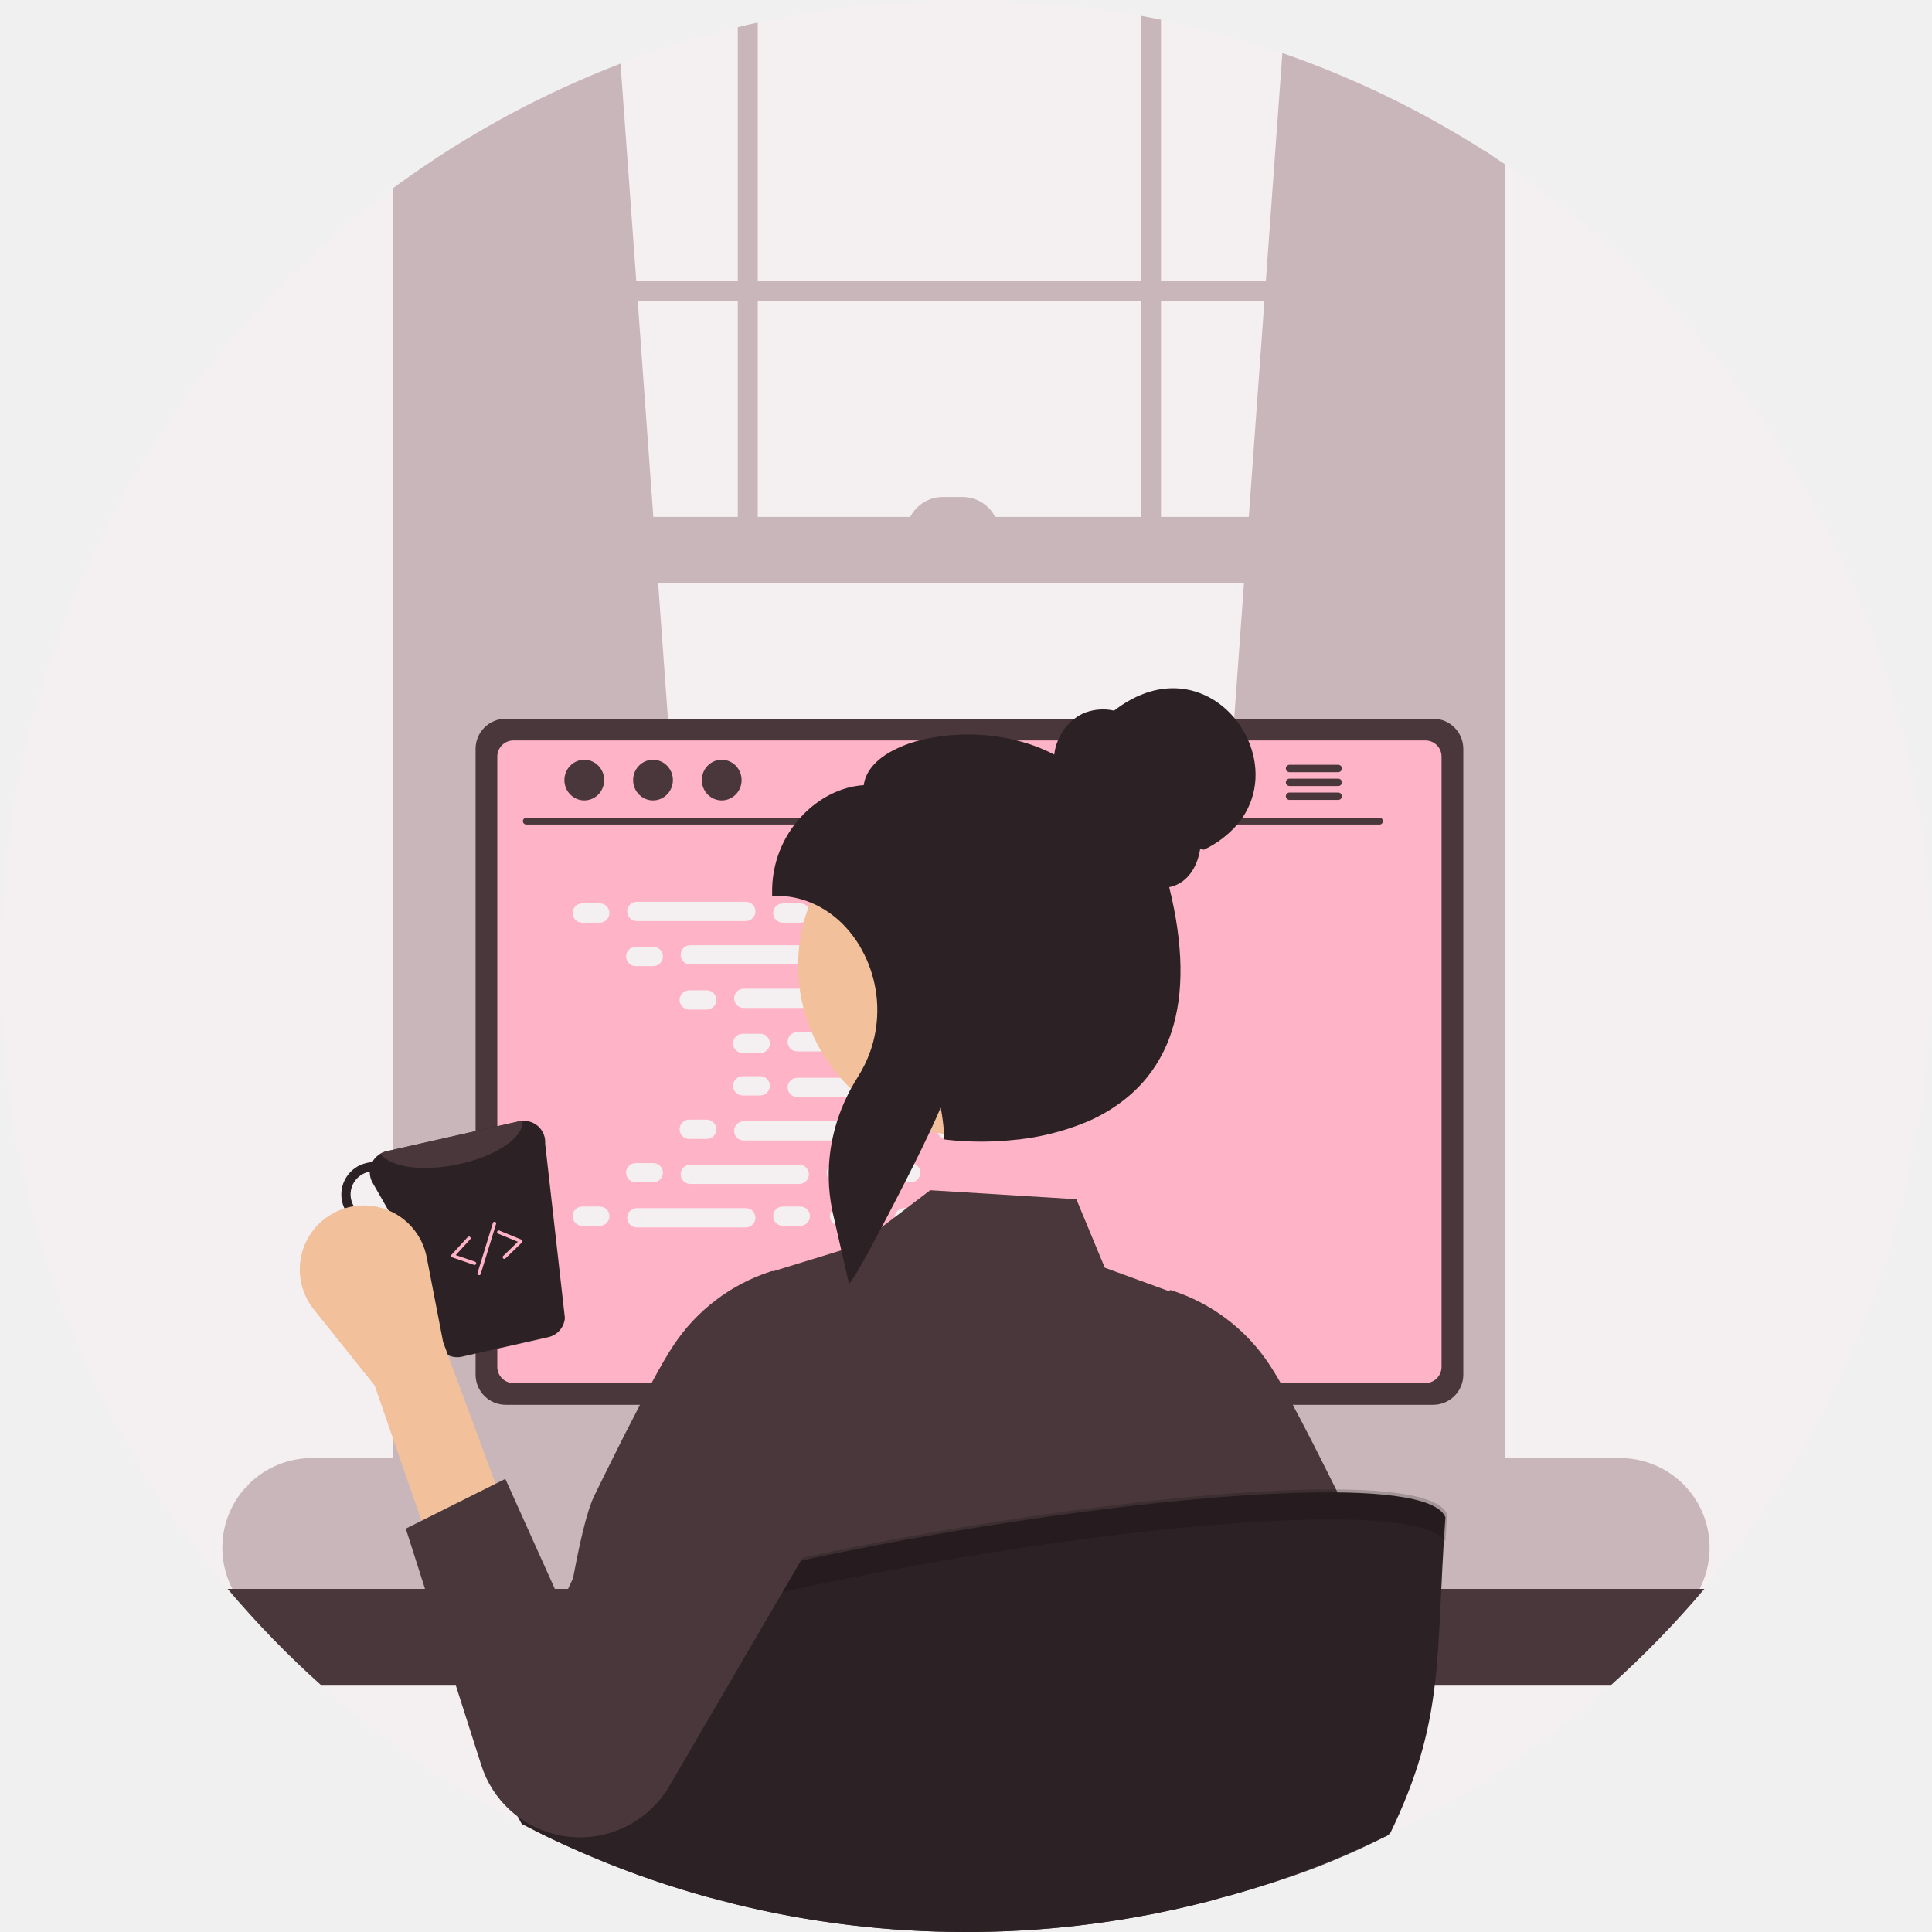
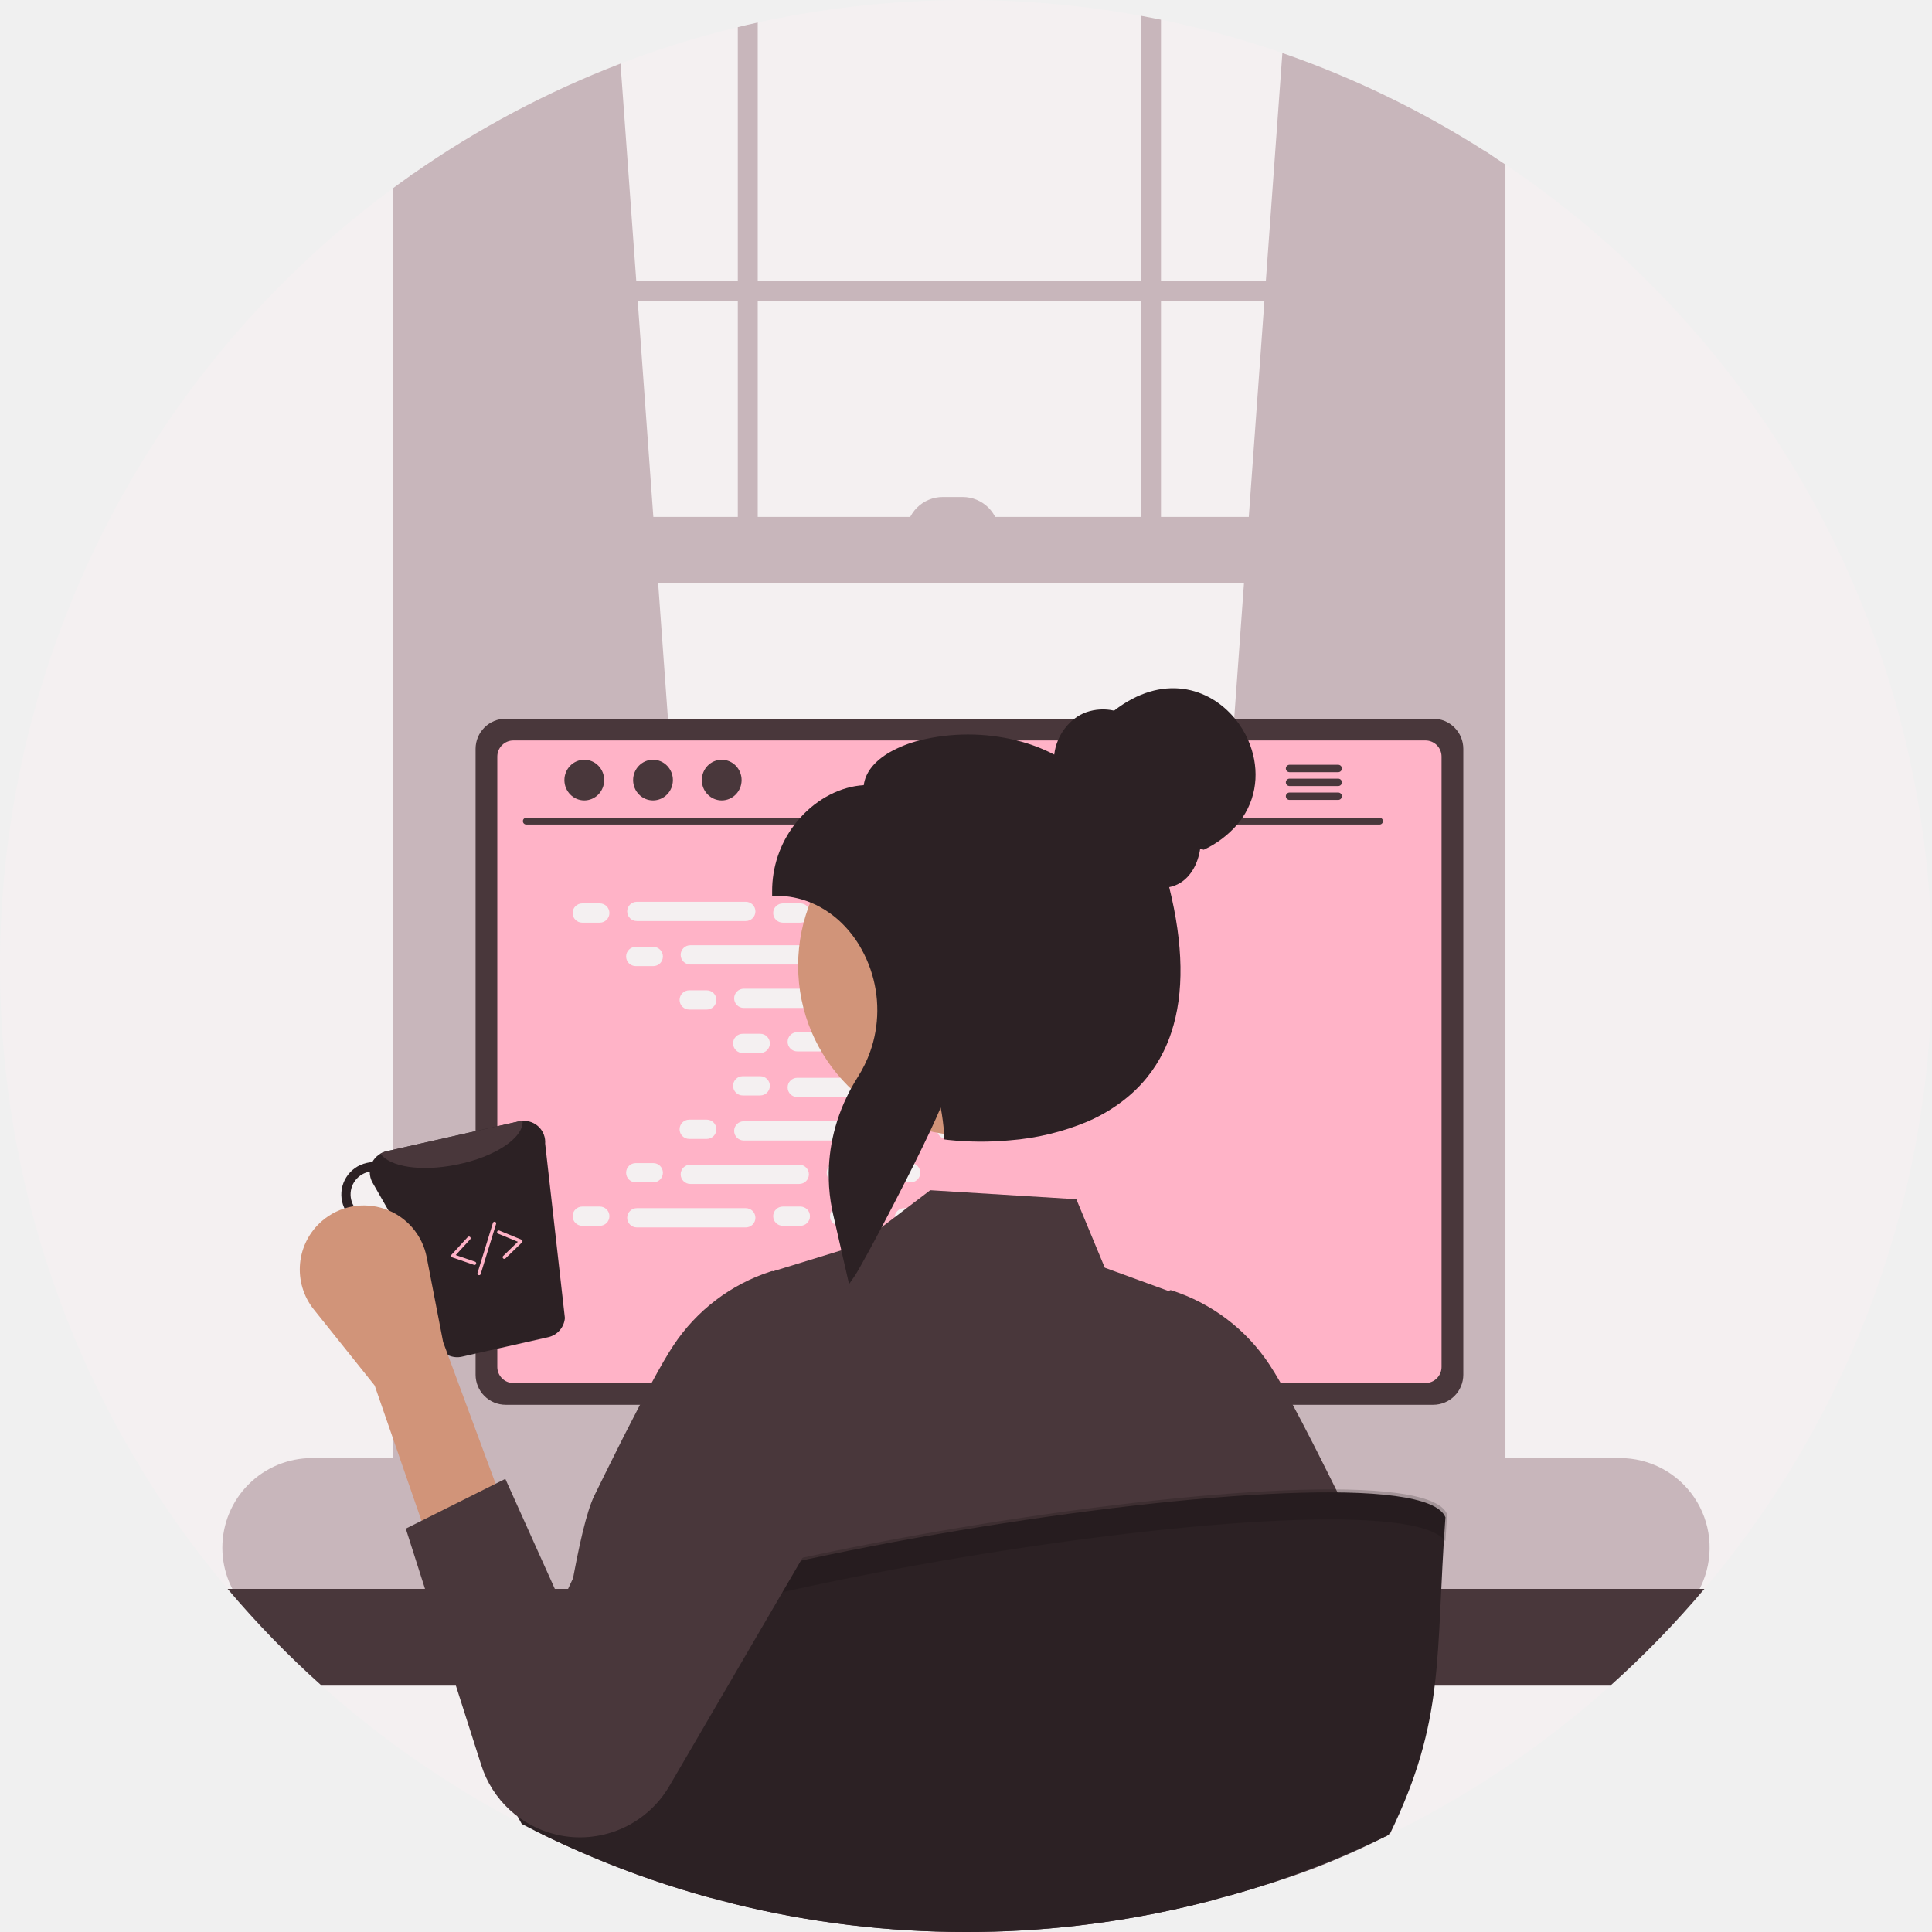
<svg xmlns="http://www.w3.org/2000/svg" width="464" height="464" viewBox="0 0 464 464" fill="none">
  <g clip-path="url(#clip0_558_1699)">
    <path d="M464 232C464.081 286.764 444.709 339.777 409.34 381.588C408.055 383.113 406.747 384.614 405.414 386.107C389.732 403.744 371.465 418.899 351.235 431.054C346.595 433.84 341.854 436.465 337.01 438.93C336.521 439.178 336.023 439.427 335.533 439.668C334.947 439.965 334.353 440.254 333.759 440.543C321.503 446.542 308.736 451.437 295.611 455.17C294.247 455.555 292.879 455.93 291.509 456.293C274.244 460.862 256.508 463.418 238.655 463.912C237.724 463.936 236.809 463.952 235.926 463.968C235.613 463.976 235.307 463.984 235.002 463.984C233.999 463.992 233.004 464 232 464C213.186 464.014 194.441 461.742 176.176 457.233C174.345 456.783 172.523 456.31 170.709 455.812C161.152 453.203 151.775 449.977 142.636 446.155C137.819 444.148 133.088 441.983 128.443 439.66C127.391 439.13 126.34 438.6 125.304 438.055C124.863 437.838 124.429 437.605 123.996 437.38C99.237 424.312 77.034 406.893 58.45 385.955C57.165 384.518 55.905 383.057 54.66 381.588C34.184 357.31 18.91 329.087 9.784 298.666C0.659 268.245 -2.125 236.275 1.607 204.735C5.339 173.195 15.507 142.757 31.48 115.306C47.454 87.855 68.893 63.976 94.47 45.148C95.786 44.176 97.111 43.213 98.451 42.274C98.716 42.089 98.981 41.904 99.246 41.72C122.802 25.22 149.241 13.28 177.195 6.518C178.785 6.125 180.374 5.756 181.98 5.411C212.258 -1.212 243.549 -1.761 274.041 3.797C275.639 4.094 277.236 4.399 278.826 4.728C306.529 10.411 332.952 21.14 356.774 36.382C357.304 36.719 357.834 37.056 358.364 37.409C359.431 38.099 360.499 38.806 361.551 39.52C393.108 60.736 418.96 89.391 436.827 122.959C454.693 156.526 464.025 193.974 464 232Z" fill="#F4F0F1" />
    <path d="M173.398 352.022L99.246 358.605L98.451 358.677V42.274C98.716 42.089 98.981 41.905 99.246 41.72C114.7 30.91 131.417 22.03 149.026 15.277L152.815 67.537L153.16 72.322L156.909 124.148L158.065 140.091L173.261 350.176L173.398 352.022Z" fill="#C8B6BB" />
    <path d="M356.775 36.382C357.305 36.719 357.834 37.056 358.364 37.409V358.677L356.775 358.532L283.426 352.022L283.562 350.176L298.759 140.091L299.915 124.148L303.664 72.321L304.009 67.537L307.982 12.732C325.119 18.672 341.496 26.61 356.775 36.382Z" fill="#C8B6BB" />
    <path d="M356.774 36.381V363.06C356.774 369.329 352.455 374.427 347.141 374.427H108.88C104.48 374.427 100.747 370.927 99.616 366.15C99.368 365.139 99.245 364.101 99.246 363.06V41.72C98.981 41.904 98.716 42.089 98.452 42.274C97.111 43.213 95.786 44.176 94.47 45.148V363.06C94.399 367.822 96.177 372.426 99.431 375.904C101.137 377.692 103.295 378.984 105.676 379.645C106.72 379.929 107.798 380.072 108.88 380.07H347.141C348.226 380.072 349.305 379.928 350.352 379.645C356.758 377.919 361.551 371.144 361.551 363.06V39.52C360.499 38.806 359.431 38.099 358.364 37.409C357.834 37.056 357.304 36.718 356.774 36.381Z" fill="#C8B6BB" />
    <path d="M359.165 67.54H96.858V72.324H359.165V67.54Z" fill="#C8B6BB" />
    <path d="M177.195 6.518C178.785 6.125 180.374 5.756 181.98 5.411V135.307H177.195V6.518Z" fill="#C8B6BB" />
    <path d="M274.041 3.797C275.639 4.094 277.236 4.399 278.826 4.728V135.306H274.041V3.797Z" fill="#C8B6BB" />
    <path d="M389.062 350.176H74.931C69.221 350.176 63.744 352.444 59.706 356.482C55.669 360.52 53.4 365.996 53.4 371.706C53.4 377.416 55.669 382.893 59.706 386.93C63.744 390.968 69.221 393.236 74.931 393.236H389.062C392.119 393.237 395.142 392.585 397.927 391.324C400.713 390.062 403.197 388.221 405.214 385.923C406.127 384.884 406.938 383.761 407.638 382.567C408.18 381.653 408.649 380.697 409.043 379.71C410.354 376.443 410.844 372.905 410.47 369.405C410.096 365.906 408.869 362.551 406.897 359.636C404.924 356.72 402.267 354.333 399.158 352.684C396.048 351.035 392.582 350.174 389.062 350.176Z" fill="#C8B6BB" />
    <path d="M359.165 124.147H98.453V140.093H359.165V124.147Z" fill="#C8B6BB" />
    <path d="M226.417 119.363H231.2C232.352 119.363 233.492 119.59 234.556 120.031C235.621 120.472 236.587 121.118 237.402 121.932C238.216 122.746 238.862 123.713 239.303 124.777C239.744 125.841 239.97 126.982 239.97 128.133H217.646C217.646 125.807 218.57 123.577 220.215 121.932C221.86 120.287 224.091 119.363 226.417 119.363H226.417Z" fill="#C8B6BB" />
    <path d="M409.339 381.588C402.365 389.851 394.822 397.617 386.765 404.828H77.234C69.177 397.617 61.634 389.851 54.66 381.588H409.339Z" fill="#49373B" />
    <path d="M257.914 301.094H205.798C205.517 301.091 205.238 301.135 204.971 301.223C204.405 301.398 203.911 301.749 203.56 302.226C203.208 302.703 203.02 303.28 203.021 303.872V386.204H260.699V303.872C260.699 303.507 260.627 303.145 260.486 302.808C260.346 302.47 260.141 302.164 259.882 301.906C259.624 301.648 259.317 301.443 258.979 301.304C258.641 301.165 258.279 301.094 257.914 301.094ZM238.19 341.714C238.192 343.05 237.751 344.348 236.937 345.407C236.161 346.435 235.081 347.193 233.851 347.574C232.621 347.956 231.302 347.942 230.08 347.534C228.858 347.126 227.795 346.345 227.041 345.301C226.287 344.257 225.879 343.002 225.875 341.714V332.162C225.89 330.538 226.546 328.987 227.699 327.844C228.852 326.702 230.409 326.061 232.033 326.061C233.656 326.061 235.213 326.702 236.366 327.844C237.519 328.987 238.175 330.538 238.19 332.162V341.714Z" fill="#2C2124" />
    <path d="M202.844 383.571V391.51C202.844 391.922 203.007 392.317 203.297 392.609C203.587 392.901 203.981 393.066 204.393 393.068H259.327C259.738 393.064 260.131 392.899 260.421 392.607C260.711 392.316 260.875 391.921 260.876 391.51V383.571H202.844Z" fill="#49373B" />
    <path d="M344.211 172.611H121.443C119.529 172.614 117.694 173.375 116.339 174.727C114.985 176.08 114.222 177.914 114.218 179.828V330.155C114.219 332.07 114.981 333.907 116.336 335.262C117.69 336.616 119.527 337.378 121.443 337.38H344.211C346.127 337.378 347.963 336.616 349.318 335.262C350.673 333.907 351.434 332.07 351.436 330.155V179.828C351.431 177.914 350.668 176.08 349.314 174.727C347.96 173.375 346.125 172.614 344.211 172.611Z" fill="#49373B" />
    <path d="M342.348 177.829H123.297C122.272 177.831 121.29 178.24 120.566 178.965C119.842 179.691 119.436 180.674 119.436 181.698V328.3C119.437 329.324 119.845 330.305 120.568 331.028C121.292 331.752 122.273 332.16 123.297 332.161H342.348C343.372 332.16 344.353 331.752 345.077 331.028C345.8 330.305 346.208 329.324 346.21 328.3V181.698C346.209 180.674 345.803 179.691 345.079 178.965C344.355 178.24 343.373 177.831 342.348 177.829Z" fill="#FFB3C7" />
    <path d="M302.033 392.939L300.01 383.33C299.927 382.938 299.746 382.573 299.485 382.269C299.224 381.965 298.892 381.731 298.517 381.588C298.246 381.481 297.958 381.427 297.666 381.427H171.383C171.092 381.427 170.803 381.481 170.532 381.588C170.158 381.731 169.825 381.965 169.564 382.269C169.303 382.573 169.123 382.938 169.039 383.33L167.016 392.939C166.943 393.288 166.948 393.648 167.032 393.995C167.116 394.341 167.276 394.665 167.5 394.941C167.725 395.218 168.008 395.442 168.33 395.595C168.652 395.749 169.003 395.828 169.36 395.829H299.681C300.039 395.831 300.392 395.751 300.715 395.597C301.037 395.443 301.321 395.217 301.544 394.938C301.769 394.662 301.929 394.339 302.014 393.994C302.099 393.648 302.105 393.288 302.033 392.939Z" fill="#2C2124" />
    <path d="M175.931 383.158H172.7C172.484 383.158 172.309 383.333 172.309 383.55V385.174C172.309 385.391 172.484 385.566 172.7 385.566H175.931C176.147 385.566 176.322 385.391 176.322 385.174V383.55C176.322 383.333 176.147 383.158 175.931 383.158Z" fill="#49373B" />
    <path d="M183.958 383.158H180.728C180.511 383.158 180.336 383.333 180.336 383.55V385.174C180.336 385.391 180.511 385.566 180.728 385.566H183.958C184.174 385.566 184.35 385.391 184.35 385.174V383.55C184.35 383.333 184.174 383.158 183.958 383.158Z" fill="#49373B" />
    <path d="M191.986 383.158H188.756C188.54 383.158 188.364 383.333 188.364 383.55V385.174C188.364 385.391 188.54 385.566 188.756 385.566H191.986C192.203 385.566 192.378 385.391 192.378 385.174V383.55C192.378 383.333 192.203 383.158 191.986 383.158Z" fill="#49373B" />
    <path d="M200.014 383.158H196.784C196.567 383.158 196.392 383.333 196.392 383.55V385.174C196.392 385.391 196.567 385.566 196.784 385.566H200.014C200.23 385.566 200.405 385.391 200.405 385.174V383.55C200.405 383.333 200.23 383.158 200.014 383.158Z" fill="#49373B" />
    <path d="M208.041 383.158H204.811C204.594 383.158 204.419 383.333 204.419 383.55V385.174C204.419 385.391 204.594 385.566 204.811 385.566H208.041C208.257 385.566 208.433 385.391 208.433 385.174V383.55C208.433 383.333 208.257 383.158 208.041 383.158Z" fill="#49373B" />
    <path d="M216.069 383.158H212.839C212.623 383.158 212.447 383.333 212.447 383.55V385.174C212.447 385.391 212.623 385.566 212.839 385.566H216.069C216.286 385.566 216.461 385.391 216.461 385.174V383.55C216.461 383.333 216.286 383.158 216.069 383.158Z" fill="#49373B" />
    <path d="M224.097 383.158H220.867C220.65 383.158 220.475 383.333 220.475 383.55V385.174C220.475 385.391 220.65 385.566 220.867 385.566H224.097C224.313 385.566 224.488 385.391 224.488 385.174V383.55C224.488 383.333 224.313 383.158 224.097 383.158Z" fill="#49373B" />
    <path d="M232.124 383.158H228.894C228.677 383.158 228.502 383.333 228.502 383.55V385.174C228.502 385.391 228.677 385.566 228.894 385.566H232.124C232.34 385.566 232.516 385.391 232.516 385.174V383.55C232.516 383.333 232.34 383.158 232.124 383.158Z" fill="#49373B" />
    <path d="M240.152 383.158H236.922C236.706 383.158 236.53 383.333 236.53 383.55V385.174C236.53 385.391 236.706 385.566 236.922 385.566H240.152C240.369 385.566 240.544 385.391 240.544 385.174V383.55C240.544 383.333 240.369 383.158 240.152 383.158Z" fill="#49373B" />
    <path d="M248.18 383.158H244.95C244.733 383.158 244.558 383.333 244.558 383.55V385.174C244.558 385.391 244.733 385.566 244.95 385.566H248.18C248.396 385.566 248.571 385.391 248.571 385.174V383.55C248.571 383.333 248.396 383.158 248.18 383.158Z" fill="#49373B" />
    <path d="M256.207 383.158H252.977C252.76 383.158 252.585 383.333 252.585 383.55V385.174C252.585 385.391 252.76 385.566 252.977 385.566H256.207C256.423 385.566 256.599 385.391 256.599 385.174V383.55C256.599 383.333 256.423 383.158 256.207 383.158Z" fill="#49373B" />
    <path d="M264.235 383.158H261.005C260.789 383.158 260.613 383.333 260.613 383.55V385.174C260.613 385.391 260.789 385.566 261.005 385.566H264.235C264.452 385.566 264.627 385.391 264.627 385.174V383.55C264.627 383.333 264.452 383.158 264.235 383.158Z" fill="#49373B" />
    <path d="M272.263 383.158H269.033C268.816 383.158 268.641 383.333 268.641 383.55V385.174C268.641 385.391 268.816 385.566 269.033 385.566H272.263C272.479 385.566 272.654 385.391 272.654 385.174V383.55C272.654 383.333 272.479 383.158 272.263 383.158Z" fill="#49373B" />
    <path d="M280.29 383.158H277.06C276.843 383.158 276.668 383.333 276.668 383.55V385.174C276.668 385.391 276.843 385.566 277.06 385.566H280.29C280.506 385.566 280.682 385.391 280.682 385.174V383.55C280.682 383.333 280.506 383.158 280.29 383.158Z" fill="#49373B" />
    <path d="M288.318 383.158H285.088C284.872 383.158 284.696 383.333 284.696 383.55V385.174C284.696 385.391 284.872 385.566 285.088 385.566H288.318C288.535 385.566 288.71 385.391 288.71 385.174V383.55C288.71 383.333 288.535 383.158 288.318 383.158Z" fill="#49373B" />
    <path d="M296.346 383.158H293.116C292.899 383.158 292.724 383.333 292.724 383.55V385.174C292.724 385.391 292.899 385.566 293.116 385.566H296.346C296.562 385.566 296.737 385.391 296.737 385.174V383.55C296.737 383.333 296.562 383.158 296.346 383.158Z" fill="#49373B" />
    <path d="M175.836 387.172H172.606C172.389 387.172 172.214 387.347 172.214 387.564V389.188C172.214 389.405 172.389 389.58 172.606 389.58H175.836C176.052 389.58 176.228 389.405 176.228 389.188V387.564C176.228 387.347 176.052 387.172 175.836 387.172Z" fill="#49373B" />
    <path d="M183.863 387.172H180.633C180.417 387.172 180.241 387.347 180.241 387.564V389.188C180.241 389.405 180.417 389.58 180.633 389.58H183.863C184.08 389.58 184.255 389.405 184.255 389.188V387.564C184.255 387.347 184.08 387.172 183.863 387.172Z" fill="#49373B" />
    <path d="M191.891 387.172H188.661C188.445 387.172 188.27 387.347 188.27 387.564V389.188C188.27 389.405 188.445 389.58 188.661 389.58H191.891C192.108 389.58 192.283 389.405 192.283 389.188V387.564C192.283 387.347 192.108 387.172 191.891 387.172Z" fill="#49373B" />
    <path d="M199.919 387.172H196.689C196.472 387.172 196.297 387.347 196.297 387.564V389.188C196.297 389.405 196.472 389.58 196.689 389.58H199.919C200.135 389.58 200.311 389.405 200.311 389.188V387.564C200.311 387.347 200.135 387.172 199.919 387.172Z" fill="#49373B" />
    <path d="M207.946 387.172H204.716C204.5 387.172 204.324 387.347 204.324 387.564V389.188C204.324 389.405 204.5 389.58 204.716 389.58H207.946C208.163 389.58 208.338 389.405 208.338 389.188V387.564C208.338 387.347 208.163 387.172 207.946 387.172Z" fill="#49373B" />
    <path d="M215.974 387.172H212.744C212.528 387.172 212.353 387.347 212.353 387.564V389.188C212.353 389.405 212.528 389.58 212.744 389.58H215.974C216.191 389.58 216.366 389.405 216.366 389.188V387.564C216.366 387.347 216.191 387.172 215.974 387.172Z" fill="#49373B" />
    <path d="M224.002 387.172H220.772C220.555 387.172 220.38 387.347 220.38 387.564V389.188C220.38 389.405 220.555 389.58 220.772 389.58H224.002C224.218 389.58 224.394 389.405 224.394 389.188V387.564C224.394 387.347 224.218 387.172 224.002 387.172Z" fill="#49373B" />
    <path d="M232.029 387.172H228.799C228.583 387.172 228.407 387.347 228.407 387.564V389.188C228.407 389.405 228.583 389.58 228.799 389.58H232.029C232.246 389.58 232.421 389.405 232.421 389.188V387.564C232.421 387.347 232.246 387.172 232.029 387.172Z" fill="#49373B" />
    <path d="M240.057 387.172H236.827C236.611 387.172 236.436 387.347 236.436 387.564V389.188C236.436 389.405 236.611 389.58 236.827 389.58H240.057C240.274 389.58 240.449 389.405 240.449 389.188V387.564C240.449 387.347 240.274 387.172 240.057 387.172Z" fill="#49373B" />
    <path d="M248.085 387.172H244.855C244.638 387.172 244.463 387.347 244.463 387.564V389.188C244.463 389.405 244.638 389.58 244.855 389.58H248.085C248.301 389.58 248.477 389.405 248.477 389.188V387.564C248.477 387.347 248.301 387.172 248.085 387.172Z" fill="#49373B" />
    <path d="M256.112 387.172H252.882C252.666 387.172 252.49 387.347 252.49 387.564V389.188C252.49 389.405 252.666 389.58 252.882 389.58H256.112C256.329 389.58 256.504 389.405 256.504 389.188V387.564C256.504 387.347 256.329 387.172 256.112 387.172Z" fill="#49373B" />
    <path d="M264.14 387.172H260.91C260.694 387.172 260.519 387.347 260.519 387.564V389.188C260.519 389.405 260.694 389.58 260.91 389.58H264.14C264.357 389.58 264.532 389.405 264.532 389.188V387.564C264.532 387.347 264.357 387.172 264.14 387.172Z" fill="#49373B" />
    <path d="M272.168 387.172H268.938C268.721 387.172 268.546 387.347 268.546 387.564V389.188C268.546 389.405 268.721 389.58 268.938 389.58H272.168C272.384 389.58 272.56 389.405 272.56 389.188V387.564C272.56 387.347 272.384 387.172 272.168 387.172Z" fill="#49373B" />
    <path d="M280.195 387.172H276.965C276.749 387.172 276.573 387.347 276.573 387.564V389.188C276.573 389.405 276.749 389.58 276.965 389.58H280.195C280.412 389.58 280.587 389.405 280.587 389.188V387.564C280.587 387.347 280.412 387.172 280.195 387.172Z" fill="#49373B" />
    <path d="M288.224 387.172H284.993C284.777 387.172 284.602 387.347 284.602 387.564V389.188C284.602 389.405 284.777 389.58 284.993 389.58H288.224C288.44 389.58 288.615 389.405 288.615 389.188V387.564C288.615 387.347 288.44 387.172 288.224 387.172Z" fill="#49373B" />
    <path d="M296.251 387.172H293.021C292.804 387.172 292.629 387.347 292.629 387.564V389.188C292.629 389.405 292.804 389.58 293.021 389.58H296.251C296.467 389.58 296.643 389.405 296.643 389.188V387.564C296.643 387.347 296.467 387.172 296.251 387.172Z" fill="#49373B" />
    <path d="M242.466 391.988H211.139C210.923 391.988 210.747 392.164 210.747 392.38V394.005C210.747 394.221 210.923 394.397 211.139 394.397H242.466C242.682 394.397 242.858 394.221 242.858 394.005V392.38C242.858 392.164 242.682 391.988 242.466 391.988Z" fill="#49373B" />
    <path d="M331.341 198.024H126.376C126.162 198.02 125.96 197.932 125.811 197.779C125.662 197.627 125.578 197.422 125.578 197.209C125.578 196.996 125.662 196.791 125.811 196.639C125.96 196.487 126.162 196.399 126.376 196.394H331.341C331.554 196.399 331.757 196.487 331.906 196.639C332.055 196.791 332.138 196.996 332.138 197.209C332.138 197.422 332.055 197.627 331.906 197.779C331.757 197.932 331.554 198.02 331.341 198.024Z" fill="#49373B" />
    <path d="M140.328 192.232C142.966 192.232 145.104 190.046 145.104 187.349C145.104 184.652 142.966 182.466 140.328 182.466C137.689 182.466 135.551 184.652 135.551 187.349C135.551 190.046 137.689 192.232 140.328 192.232Z" fill="#49373B" />
    <path d="M156.83 192.232C159.468 192.232 161.606 190.046 161.606 187.349C161.606 184.652 159.468 182.466 156.83 182.466C154.191 182.466 152.053 184.652 152.053 187.349C152.053 190.046 154.191 192.232 156.83 192.232Z" fill="#49373B" />
    <path d="M173.332 192.232C175.97 192.232 178.108 190.046 178.108 187.349C178.108 184.652 175.97 182.466 173.332 182.466C170.693 182.466 168.555 184.652 168.555 187.349C168.555 190.046 170.693 192.232 173.332 192.232Z" fill="#49373B" />
    <path d="M321.404 183.673H309.684C309.452 183.679 309.232 183.775 309.07 183.94C308.908 184.106 308.817 184.329 308.817 184.56C308.817 184.792 308.908 185.015 309.07 185.18C309.232 185.346 309.452 185.442 309.684 185.447H321.404C321.638 185.444 321.86 185.349 322.024 185.183C322.187 185.017 322.279 184.794 322.279 184.56C322.279 184.327 322.187 184.104 322.024 183.938C321.86 183.772 321.638 183.677 321.404 183.673Z" fill="#49373B" />
    <path d="M321.404 187.005H309.684C309.452 187.01 309.232 187.106 309.069 187.272C308.907 187.437 308.816 187.66 308.816 187.892C308.816 188.124 308.907 188.347 309.069 188.512C309.232 188.678 309.452 188.774 309.684 188.779H321.404C321.638 188.776 321.861 188.681 322.025 188.515C322.189 188.349 322.281 188.125 322.281 187.892C322.281 187.658 322.189 187.434 322.025 187.268C321.861 187.102 321.638 187.008 321.404 187.005Z" fill="#49373B" />
    <path d="M321.404 190.336H309.684C309.452 190.342 309.232 190.438 309.07 190.603C308.908 190.769 308.817 190.992 308.817 191.223C308.817 191.455 308.908 191.678 309.07 191.844C309.232 192.009 309.452 192.105 309.684 192.111H321.404C321.638 192.107 321.86 192.012 322.024 191.846C322.187 191.68 322.279 191.457 322.279 191.223C322.279 190.99 322.187 190.767 322.024 190.601C321.86 190.435 321.638 190.34 321.404 190.336Z" fill="#49373B" />
    <path d="M144.049 216.967H139.837C138.56 216.967 137.525 218.002 137.525 219.279C137.525 220.556 138.56 221.591 139.837 221.591H144.049C145.326 221.591 146.361 220.556 146.361 219.279C146.361 218.002 145.326 216.967 144.049 216.967Z" fill="#F4F0F1" />
    <path d="M192.215 216.967H188.003C186.726 216.967 185.691 218.002 185.691 219.279C185.691 220.556 186.726 221.591 188.003 221.591H192.215C193.492 221.591 194.527 220.556 194.527 219.279C194.527 218.002 193.492 216.967 192.215 216.967Z" fill="#F4F0F1" />
    <path d="M205.862 216.967H201.651C200.374 216.967 199.339 218.002 199.339 219.279C199.339 220.556 200.374 221.591 201.651 221.591H205.862C207.139 221.591 208.174 220.556 208.174 219.279C208.174 218.002 207.139 216.967 205.862 216.967Z" fill="#F4F0F1" />
    <path d="M179.114 216.582H152.939C151.662 216.582 150.627 217.617 150.627 218.893C150.627 220.17 151.662 221.205 152.939 221.205H179.114C180.391 221.205 181.426 220.17 181.426 218.893C181.426 217.617 180.391 216.582 179.114 216.582Z" fill="#F4F0F1" />
    <path d="M243.335 216.582H217.161C215.884 216.582 214.849 217.617 214.849 218.893C214.849 220.17 215.884 221.205 217.161 221.205H243.335C244.612 221.205 245.647 220.17 245.647 218.893C245.647 217.617 244.612 216.582 243.335 216.582Z" fill="#F4F0F1" />
    <path d="M156.894 227.403H152.682C151.405 227.403 150.37 228.438 150.37 229.715C150.37 230.992 151.405 232.027 152.682 232.027H156.894C158.17 232.027 159.205 230.992 159.205 229.715C159.205 228.438 158.17 227.403 156.894 227.403Z" fill="#F4F0F1" />
    <path d="M205.06 227.403H200.848C199.571 227.403 198.536 228.438 198.536 229.715C198.536 230.992 199.571 232.027 200.848 232.027H205.06C206.336 232.027 207.371 230.992 207.371 229.715C207.371 228.438 206.336 227.403 205.06 227.403Z" fill="#F4F0F1" />
    <path d="M218.706 227.403H214.495C213.218 227.403 212.183 228.438 212.183 229.715C212.183 230.992 213.218 232.027 214.495 232.027H218.706C219.983 232.027 221.018 230.992 221.018 229.715C221.018 228.438 219.983 227.403 218.706 227.403Z" fill="#F4F0F1" />
    <path d="M191.958 227.017H165.783C164.506 227.017 163.471 228.052 163.471 229.329C163.471 230.606 164.506 231.641 165.783 231.641H191.958C193.234 231.641 194.269 230.606 194.269 229.329C194.269 228.052 193.234 227.017 191.958 227.017Z" fill="#F4F0F1" />
    <path d="M256.179 227.017H230.004C228.727 227.017 227.692 228.052 227.692 229.329C227.692 230.606 228.727 231.641 230.004 231.641H256.179C257.456 231.641 258.491 230.606 258.491 229.329C258.491 228.052 257.456 227.017 256.179 227.017Z" fill="#F4F0F1" />
    <path d="M169.737 237.839H165.526C164.249 237.839 163.214 238.874 163.214 240.151C163.214 241.428 164.249 242.463 165.526 242.463H169.737C171.014 242.463 172.049 241.428 172.049 240.151C172.049 238.874 171.014 237.839 169.737 237.839Z" fill="#F4F0F1" />
    <path d="M217.903 237.839H213.692C212.415 237.839 211.38 238.874 211.38 240.151C211.38 241.428 212.415 242.463 213.692 242.463H217.903C219.18 242.463 220.215 241.428 220.215 240.151C220.215 238.874 219.18 237.839 217.903 237.839Z" fill="#F4F0F1" />
    <path d="M231.551 237.839H227.339C226.062 237.839 225.027 238.874 225.027 240.151C225.027 241.428 226.062 242.463 227.339 242.463H231.551C232.828 242.463 233.863 241.428 233.863 240.151C233.863 238.874 232.828 237.839 231.551 237.839Z" fill="#F4F0F1" />
    <path d="M204.802 237.453H178.627C177.351 237.453 176.315 238.488 176.315 239.765C176.315 241.042 177.351 242.077 178.627 242.077H204.802C206.079 242.077 207.114 241.042 207.114 239.765C207.114 238.488 206.079 237.453 204.802 237.453Z" fill="#F4F0F1" />
    <path d="M269.024 237.453H242.849C241.572 237.453 240.537 238.488 240.537 239.765C240.537 241.042 241.572 242.077 242.849 242.077H269.024C270.301 242.077 271.336 241.042 271.336 239.765C271.336 238.488 270.301 237.453 269.024 237.453Z" fill="#F4F0F1" />
    <path d="M182.582 248.275H178.371C177.094 248.275 176.059 249.31 176.059 250.587C176.059 251.864 177.094 252.899 178.371 252.899H182.582C183.859 252.899 184.894 251.864 184.894 250.587C184.894 249.31 183.859 248.275 182.582 248.275Z" fill="#F4F0F1" />
    <path d="M230.748 248.275H226.537C225.26 248.275 224.225 249.31 224.225 250.587C224.225 251.864 225.26 252.899 226.537 252.899H230.748C232.025 252.899 233.06 251.864 233.06 250.587C233.06 249.31 232.025 248.275 230.748 248.275Z" fill="#F4F0F1" />
    <path d="M244.394 248.275H240.183C238.906 248.275 237.871 249.31 237.871 250.587C237.871 251.864 238.906 252.899 240.183 252.899H244.394C245.671 252.899 246.706 251.864 246.706 250.587C246.706 249.31 245.671 248.275 244.394 248.275Z" fill="#F4F0F1" />
    <path d="M217.647 247.889H191.472C190.195 247.889 189.16 248.924 189.16 250.201C189.16 251.478 190.195 252.513 191.472 252.513H217.647C218.924 252.513 219.959 251.478 219.959 250.201C219.959 248.924 218.924 247.889 217.647 247.889Z" fill="#F4F0F1" />
    <path d="M192.215 289.772H188.003C186.726 289.772 185.691 290.808 185.691 292.084C185.691 293.361 186.726 294.396 188.003 294.396H192.215C193.492 294.396 194.527 293.361 194.527 292.084C194.527 290.808 193.492 289.772 192.215 289.772Z" fill="#F4F0F1" />
    <path d="M205.862 289.772H201.651C200.374 289.772 199.339 290.808 199.339 292.084C199.339 293.361 200.374 294.396 201.651 294.396H205.862C207.139 294.396 208.174 293.361 208.174 292.084C208.174 290.808 207.139 289.772 205.862 289.772Z" fill="#F4F0F1" />
    <path d="M243.335 290.158H217.161C215.884 290.158 214.849 291.193 214.849 292.47C214.849 293.747 215.884 294.782 217.161 294.782H243.335C244.612 294.782 245.647 293.747 245.647 292.47C245.647 291.193 244.612 290.158 243.335 290.158Z" fill="#F4F0F1" />
    <path d="M144.049 289.772H139.837C138.56 289.772 137.525 290.808 137.525 292.084C137.525 293.361 138.56 294.396 139.837 294.396H144.049C145.326 294.396 146.361 293.361 146.361 292.084C146.361 290.808 145.326 289.772 144.049 289.772Z" fill="#F4F0F1" />
    <path d="M179.114 290.158H152.939C151.662 290.158 150.627 291.193 150.627 292.47C150.627 293.747 151.662 294.782 152.939 294.782H179.114C180.391 294.782 181.426 293.747 181.426 292.47C181.426 291.193 180.391 290.158 179.114 290.158Z" fill="#F4F0F1" />
    <path d="M156.894 279.337H152.682C151.405 279.337 150.37 280.372 150.37 281.649C150.37 282.926 151.405 283.961 152.682 283.961H156.894C158.17 283.961 159.205 282.926 159.205 281.649C159.205 280.372 158.17 279.337 156.894 279.337Z" fill="#F4F0F1" />
    <path d="M205.06 279.337H200.848C199.571 279.337 198.536 280.372 198.536 281.649C198.536 282.926 199.571 283.961 200.848 283.961H205.06C206.336 283.961 207.371 282.926 207.371 281.649C207.371 280.372 206.336 279.337 205.06 279.337Z" fill="#F4F0F1" />
    <path d="M218.706 279.337H214.495C213.218 279.337 212.183 280.372 212.183 281.649C212.183 282.926 213.218 283.961 214.495 283.961H218.706C219.983 283.961 221.018 282.926 221.018 281.649C221.018 280.372 219.983 279.337 218.706 279.337Z" fill="#F4F0F1" />
    <path d="M191.958 279.722H165.783C164.506 279.722 163.471 280.757 163.471 282.034C163.471 283.311 164.506 284.346 165.783 284.346H191.958C193.234 284.346 194.269 283.311 194.269 282.034C194.269 280.757 193.234 279.722 191.958 279.722Z" fill="#F4F0F1" />
    <path d="M169.737 268.901H165.526C164.249 268.901 163.214 269.936 163.214 271.213C163.214 272.49 164.249 273.525 165.526 273.525H169.737C171.014 273.525 172.049 272.49 172.049 271.213C172.049 269.936 171.014 268.901 169.737 268.901Z" fill="#F4F0F1" />
    <path d="M217.903 268.901H213.692C212.415 268.901 211.38 269.936 211.38 271.213C211.38 272.49 212.415 273.525 213.692 273.525H217.903C219.18 273.525 220.215 272.49 220.215 271.213C220.215 269.936 219.18 268.901 217.903 268.901Z" fill="#F4F0F1" />
    <path d="M231.551 268.901H227.339C226.062 268.901 225.027 269.936 225.027 271.213C225.027 272.49 226.062 273.525 227.339 273.525H231.551C232.828 273.525 233.863 272.49 233.863 271.213C233.863 269.936 232.828 268.901 231.551 268.901Z" fill="#F4F0F1" />
    <path d="M204.802 269.286H178.627C177.351 269.286 176.315 270.321 176.315 271.598C176.315 272.875 177.351 273.91 178.627 273.91H204.802C206.079 273.91 207.114 272.875 207.114 271.598C207.114 270.321 206.079 269.286 204.802 269.286Z" fill="#F4F0F1" />
    <path d="M182.582 258.465H178.371C177.094 258.465 176.059 259.5 176.059 260.777C176.059 262.054 177.094 263.089 178.371 263.089H182.582C183.859 263.089 184.894 262.054 184.894 260.777C184.894 259.5 183.859 258.465 182.582 258.465Z" fill="#F4F0F1" />
    <path d="M230.748 258.465H226.537C225.26 258.465 224.225 259.5 224.225 260.777C224.225 262.054 225.26 263.089 226.537 263.089H230.748C232.025 263.089 233.06 262.054 233.06 260.777C233.06 259.5 232.025 258.465 230.748 258.465Z" fill="#F4F0F1" />
    <path d="M244.394 258.465H240.183C238.906 258.465 237.871 259.5 237.871 260.777C237.871 262.054 238.906 263.089 240.183 263.089H244.394C245.671 263.089 246.706 262.054 246.706 260.777C246.706 259.5 245.671 258.465 244.394 258.465Z" fill="#F4F0F1" />
    <path d="M217.647 258.85H191.472C190.195 258.85 189.16 259.885 189.16 261.162C189.16 262.439 190.195 263.474 191.472 263.474H217.647C218.924 263.474 219.959 262.439 219.959 261.162C219.959 259.885 218.924 258.85 217.647 258.85Z" fill="#F4F0F1" />
    <path d="M333.799 440.535C333.31 440.784 332.812 441.033 332.322 441.274C319.639 447.615 309.492 451.22 295.612 455.169C294.44 442.084 293.308 419.085 292.208 404.828C291.919 401.127 291.63 398.02 291.349 395.829C291.278 394.664 291.04 393.515 290.643 392.417L290.691 395.829L290.811 404.828L291.51 456.293C274.244 460.862 256.508 463.418 238.655 463.912C237.724 463.936 236.809 463.952 235.926 463.968C235.613 463.976 235.308 463.984 235.003 463.984C233.999 463.992 233.004 464 232 464C213.187 464.014 194.441 461.741 176.176 457.233C176.569 444.284 176.963 421.541 177.34 404.828C177.42 401.561 177.493 398.518 177.573 395.829C177.725 390.081 177.886 385.939 178.038 384.55C177.903 384.796 177.798 385.057 177.725 385.329C176.982 388.79 176.475 392.298 176.208 395.829C175.927 398.518 175.646 401.561 175.365 404.828C173.872 422.192 172.315 445.801 170.709 455.812C161.153 453.203 151.775 449.977 142.636 446.154C137.82 444.147 133.089 441.983 128.443 439.66C129.326 433.88 130.25 427.402 131.197 420.683C131.935 415.473 132.698 410.118 133.477 404.828C134.681 396.656 135.917 388.644 137.169 381.588C139 371.28 140.878 362.996 142.741 359.19C144.507 355.578 146.273 352.014 147.983 348.602C148.577 347.406 149.171 346.226 149.749 345.078C149.885 344.805 150.022 344.54 150.158 344.275C151.386 341.859 152.575 339.547 153.706 337.379C154.678 335.525 155.601 333.775 156.476 332.161C158.595 328.244 160.394 325.121 161.726 323.146C167.297 314.695 175.591 308.404 185.231 305.317L185.472 305.253L185.641 305.325L202.057 300.283L204.457 299.545L206.071 299.047L211.755 294.72L214.845 292.368L217.743 290.16L223.411 285.85L258.5 288.009L265.331 304.458L280.632 310.053L280.897 309.933L281.13 309.836L281.371 309.901C291.009 312.991 299.302 319.281 304.876 327.73C305.63 328.862 306.546 330.355 307.581 332.161C308.464 333.695 309.427 335.445 310.471 337.379C311.956 340.133 313.578 343.24 315.296 346.603C315.673 347.342 316.058 348.096 316.444 348.859C317.158 350.272 317.883 351.714 318.619 353.186C320.329 356.598 322.095 360.162 323.861 363.782C325.395 366.921 326.944 373.375 328.469 381.588C329.729 388.411 330.982 396.455 332.194 404.828C333.783 415.681 332.09 428.678 333.527 438.665C333.615 439.299 333.711 439.917 333.799 440.535Z" fill="#49373B" />
-     <path d="M232.493 272.72C255.032 272.72 273.303 254.449 273.303 231.91C273.303 209.372 255.032 191.101 232.493 191.101C209.955 191.101 191.684 209.372 191.684 231.91C191.684 254.449 209.955 272.72 232.493 272.72Z" fill="#F2C09B" />
+     <path d="M232.493 272.72C255.032 272.72 273.303 254.449 273.303 231.91C273.303 209.372 255.032 191.101 232.493 191.101C209.955 191.101 191.684 209.372 191.684 231.91C191.684 254.449 209.955 272.72 232.493 272.72Z" fill="#d19479" />
    <path d="M299.794 177.829C298.988 175.946 297.914 174.189 296.607 172.611C290.41 165.041 279.139 161.71 267.571 170.669C265.344 170.171 263.023 170.304 260.868 171.054C259.851 171.422 258.897 171.948 258.042 172.611C256.291 173.978 254.924 175.776 254.077 177.829C253.624 178.914 253.326 180.057 253.194 181.225C250.334 179.739 247.308 178.599 244.178 177.829C236.501 175.919 228.472 175.919 220.794 177.829C218.333 178.452 215.964 179.391 213.746 180.623C209.989 182.79 207.829 185.528 207.444 188.57C202.025 188.875 196.39 191.725 192.191 196.397C191.718 196.919 191.26 197.465 190.834 198.027C187.304 202.647 185.406 208.308 185.44 214.122V215.142H186.459C189.253 215.139 192.02 215.679 194.607 216.731C196.284 217.405 197.872 218.281 199.336 219.34C200.293 220.02 201.198 220.771 202.041 221.588C203.996 223.481 205.653 225.66 206.954 228.05C210.289 234.091 211.446 241.095 210.229 247.887C209.95 249.459 209.542 251.006 209.009 252.511C208.251 254.658 207.252 256.713 206.031 258.636C205.983 258.708 205.943 258.78 205.894 258.853C205.357 259.712 204.843 260.587 204.361 261.47C204 262.128 203.663 262.802 203.35 263.477C202.435 265.353 201.662 267.296 201.038 269.289C199.92 272.813 199.262 276.466 199.079 280.158C199.023 281.137 199.007 282.117 199.039 283.096C199.086 285.621 199.363 288.136 199.866 290.61C199.938 290.947 200.01 291.276 200.082 291.614L200.668 294.174L202.057 300.284L203.021 304.49L203.912 308.391L205.228 306.505C205.678 305.863 206.81 303.888 208.327 301.094C209.33 299.272 210.494 297.097 211.755 294.72C213.513 291.389 215.439 287.672 217.326 283.963C218.088 282.462 218.843 280.969 219.574 279.508C220.954 276.738 222.255 274.065 223.371 271.689C224.398 269.497 225.273 267.555 225.923 265.997C226.124 267.017 226.293 268.052 226.421 269.096C226.566 270.156 226.67 271.231 226.726 272.307C226.742 272.468 226.75 272.636 226.758 272.797L226.79 273.455L226.799 273.648L227.649 273.76C232.557 274.286 237.505 274.323 242.42 273.872H242.428C248.94 273.382 255.328 271.834 261.342 269.289C264.757 267.807 267.946 265.85 270.814 263.477C272.155 262.367 273.405 261.154 274.555 259.848C274.844 259.519 275.125 259.19 275.398 258.853C276.987 256.9 278.347 254.772 279.452 252.511C280.192 251.018 280.82 249.473 281.331 247.887C284.413 238.551 284.237 226.903 280.801 213.063C281.729 212.884 282.618 212.542 283.426 212.051C285.946 210.534 287.697 207.524 288.242 203.847L289.109 204.08C292.183 202.648 294.921 200.586 297.145 198.027C297.586 197.506 297.998 196.962 298.381 196.397C302.307 190.617 302.339 183.681 299.794 177.829Z" fill="#2C2124" />
    <path opacity="0.2" d="M165.627 381.552L172.448 355.228L178.471 377.943L165.627 381.552Z" fill="#0F0B0C" />
    <path d="M347.141 364.4C344.7 398.02 347.229 412.823 333.758 440.543C321.502 446.542 308.736 451.437 295.611 455.169C294.246 455.555 292.879 455.929 291.509 456.293C274.243 460.862 256.507 463.418 238.654 463.912C237.723 463.936 236.808 463.952 235.925 463.968C235.612 463.976 235.307 463.984 235.002 463.984C233.998 463.992 233.003 464 232 464C213.186 464.014 194.44 461.741 176.175 457.232C174.345 456.783 172.522 456.309 170.708 455.812C161.152 453.203 151.774 449.977 142.635 446.154C137.819 444.147 133.088 441.983 128.442 439.66C127.391 439.13 126.339 438.6 125.304 438.054C119.981 428.694 116.955 417.311 116.891 403.632C120.575 380.062 339.001 344.074 347.141 364.4Z" fill="#2C2124" />
    <path opacity="0.2" d="M347.135 370.158C347.26 368.077 347.399 365.927 347.561 363.688C339.421 343.362 120.996 379.35 117.312 402.919C117.322 405.08 117.414 407.177 117.569 409.225C126.493 385.962 334 351.757 347.135 370.158Z" fill="#0F0B0C" />
    <path d="M130.928 274.668C130.981 273.94 130.878 273.21 130.625 272.525C130.372 271.841 129.975 271.218 129.462 270.7C128.948 270.181 128.329 269.779 127.647 269.52C126.965 269.261 126.235 269.15 125.507 269.197C125.236 269.207 124.966 269.241 124.7 269.298L92.78 276.509C92.067 276.682 91.398 277.002 90.816 277.45C90.234 277.897 89.752 278.461 89.402 279.106C88.934 279.123 88.469 279.191 88.015 279.307C87.022 279.533 86.082 279.951 85.251 280.539C84.419 281.127 83.712 281.874 83.169 282.735C82.625 283.597 82.257 284.557 82.085 285.561C81.913 286.565 81.94 287.592 82.165 288.586C82.391 289.579 82.809 290.518 83.397 291.35C83.986 292.181 84.732 292.889 85.593 293.432C87.333 294.529 89.438 294.89 91.444 294.435C92.586 294.17 93.654 293.654 94.57 292.923L105.387 323.38C105.927 324.335 106.762 325.089 107.766 325.529C108.771 325.97 109.891 326.074 110.959 325.826L131.709 321.136C132.769 320.888 133.724 320.31 134.435 319.485C135.146 318.661 135.578 317.632 135.668 316.547L130.928 274.668ZM90.965 292.267C89.532 292.59 88.03 292.332 86.787 291.549C85.544 290.766 84.663 289.523 84.336 288.091C84.009 286.659 84.263 285.156 85.042 283.911C85.822 282.666 87.063 281.782 88.494 281.451C88.595 281.425 88.696 281.451 88.797 281.425C88.789 282.344 89.024 283.249 89.477 284.047L93.436 290.956C92.747 291.609 91.892 292.063 90.965 292.267Z" fill="#2C2124" />
    <path d="M125.507 269.197C125.81 273.231 118.901 277.871 109.648 279.711C101.151 281.451 93.537 280.241 91.394 277.064C91.824 276.808 92.292 276.621 92.78 276.509L124.7 269.298C124.966 269.241 125.236 269.208 125.507 269.197Z" fill="#49373B" />
-     <path d="M103.431 371.605L121.36 362.641L106.42 322.301L102.482 301.958C101.97 299.315 100.774 296.852 99.013 294.816C97.251 292.78 94.987 291.242 92.445 290.356C89.903 289.47 87.172 289.266 84.527 289.765C81.882 290.265 79.414 291.45 77.37 293.202C74.341 295.798 72.439 299.469 72.066 303.441C71.692 307.413 72.877 311.375 75.369 314.49L89.985 332.76L103.431 371.605Z" fill="#F2C09B" />
+     <path d="M103.431 371.605L121.36 362.641L106.42 322.301L102.482 301.958C101.97 299.315 100.774 296.852 99.013 294.816C97.251 292.78 94.987 291.242 92.445 290.356C89.903 289.47 87.172 289.266 84.527 289.765C81.882 290.265 79.414 291.45 77.37 293.202C74.341 295.798 72.439 299.469 72.066 303.441C71.692 307.413 72.877 311.375 75.369 314.49L89.985 332.76L103.431 371.605Z" fill="#d19479" />
    <path d="M121.36 355.171L97.455 367.124L115.596 423.967C116.899 428.049 119.234 431.725 122.376 434.639C125.518 437.552 129.359 439.605 133.527 440.597C138.666 441.821 144.062 441.376 148.932 439.327C153.801 437.278 157.892 433.731 160.61 429.2L208.716 346.745C212.125 341.063 213.177 334.274 211.648 327.826C210.119 321.379 206.129 315.786 200.531 312.24C197.521 310.334 194.142 309.082 190.616 308.567C187.089 308.053 183.494 308.286 180.064 309.253C176.634 310.22 173.446 311.898 170.707 314.178C167.969 316.458 165.741 319.29 164.169 322.488L134.807 385.053L121.36 355.171Z" fill="#49373B" />
    <path d="M113.966 303.801C113.922 303.801 113.878 303.793 113.836 303.779L108.617 301.982C108.554 301.96 108.497 301.923 108.452 301.874C108.407 301.825 108.374 301.766 108.358 301.701C108.342 301.637 108.342 301.569 108.358 301.504C108.374 301.44 108.407 301.38 108.452 301.331L112.333 297.105C112.369 297.066 112.412 297.034 112.46 297.012C112.508 296.989 112.559 296.976 112.612 296.974C112.665 296.972 112.718 296.98 112.767 296.998C112.817 297.016 112.863 297.044 112.901 297.079C112.94 297.115 112.972 297.158 112.994 297.206C113.016 297.254 113.029 297.306 113.031 297.359C113.033 297.411 113.025 297.464 113.007 297.514C112.988 297.563 112.96 297.609 112.925 297.647L109.458 301.422L114.097 303.02C114.187 303.051 114.263 303.112 114.311 303.194C114.36 303.276 114.378 303.372 114.362 303.465C114.347 303.559 114.298 303.644 114.226 303.706C114.153 303.767 114.061 303.801 113.966 303.801Z" fill="#FFB3C7" />
    <path d="M121.12 302.336C121.04 302.336 120.962 302.312 120.896 302.268C120.829 302.223 120.778 302.159 120.748 302.085C120.718 302.011 120.711 301.93 120.727 301.852C120.744 301.773 120.784 301.702 120.841 301.646L124.369 298.235L119.63 296.282C119.581 296.262 119.537 296.233 119.499 296.196C119.462 296.159 119.432 296.115 119.412 296.066C119.391 296.017 119.381 295.965 119.381 295.912C119.381 295.859 119.391 295.807 119.411 295.758C119.431 295.71 119.461 295.665 119.498 295.628C119.535 295.591 119.58 295.561 119.628 295.541C119.677 295.521 119.729 295.51 119.782 295.51C119.835 295.51 119.887 295.521 119.936 295.541L125.241 297.727C125.303 297.753 125.357 297.793 125.4 297.844C125.442 297.896 125.47 297.957 125.483 298.023C125.495 298.088 125.491 298.156 125.471 298.219C125.451 298.283 125.416 298.34 125.368 298.387L121.399 302.223C121.324 302.296 121.224 302.336 121.12 302.336Z" fill="#FFB3C7" />
    <path d="M115.062 306.256C115.022 306.256 114.982 306.25 114.944 306.238C114.893 306.223 114.846 306.198 114.806 306.164C114.765 306.13 114.731 306.089 114.707 306.042C114.682 305.996 114.667 305.945 114.662 305.892C114.657 305.84 114.662 305.787 114.678 305.737L118.383 293.695C118.414 293.594 118.485 293.509 118.579 293.459C118.673 293.41 118.783 293.4 118.884 293.431C118.986 293.462 119.071 293.533 119.121 293.626C119.17 293.72 119.181 293.83 119.15 293.932L115.445 305.973C115.42 306.055 115.369 306.127 115.3 306.178C115.231 306.229 115.148 306.256 115.062 306.256Z" fill="#FFB3C7" />
  </g>
  <defs>
    <clipPath id="clip0_558_1699">
      <rect width="464" height="464" fill="white" />
    </clipPath>
  </defs>
</svg>
